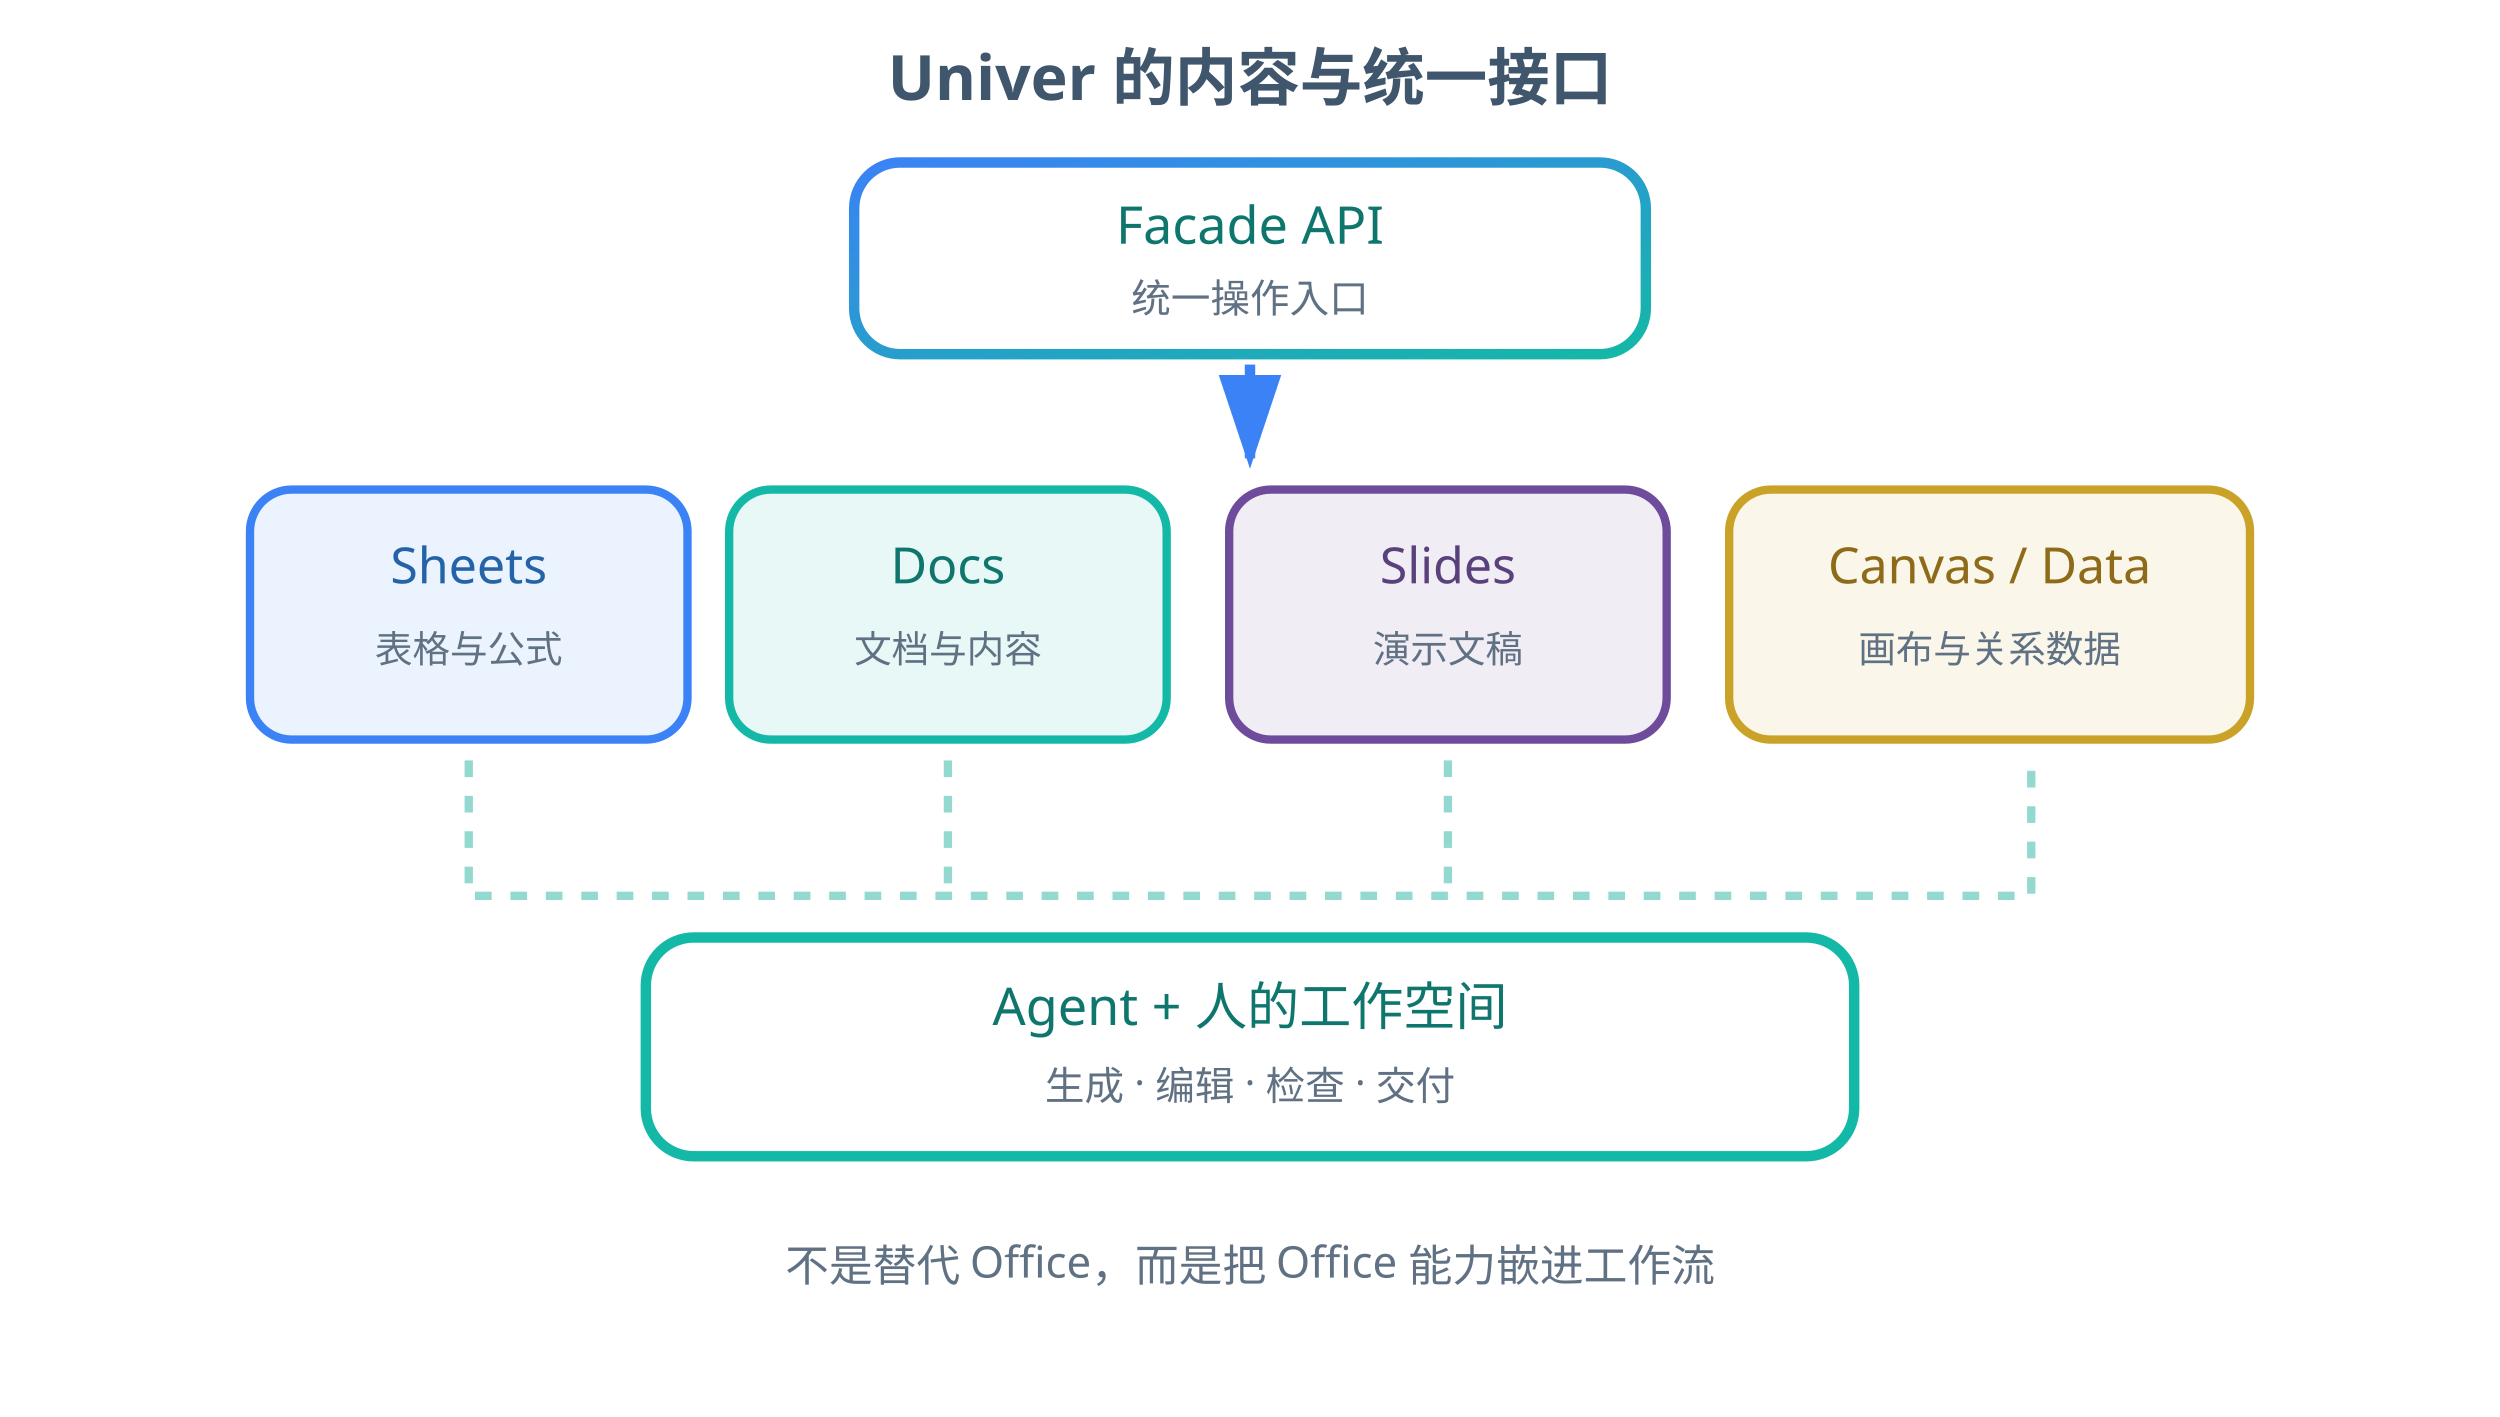
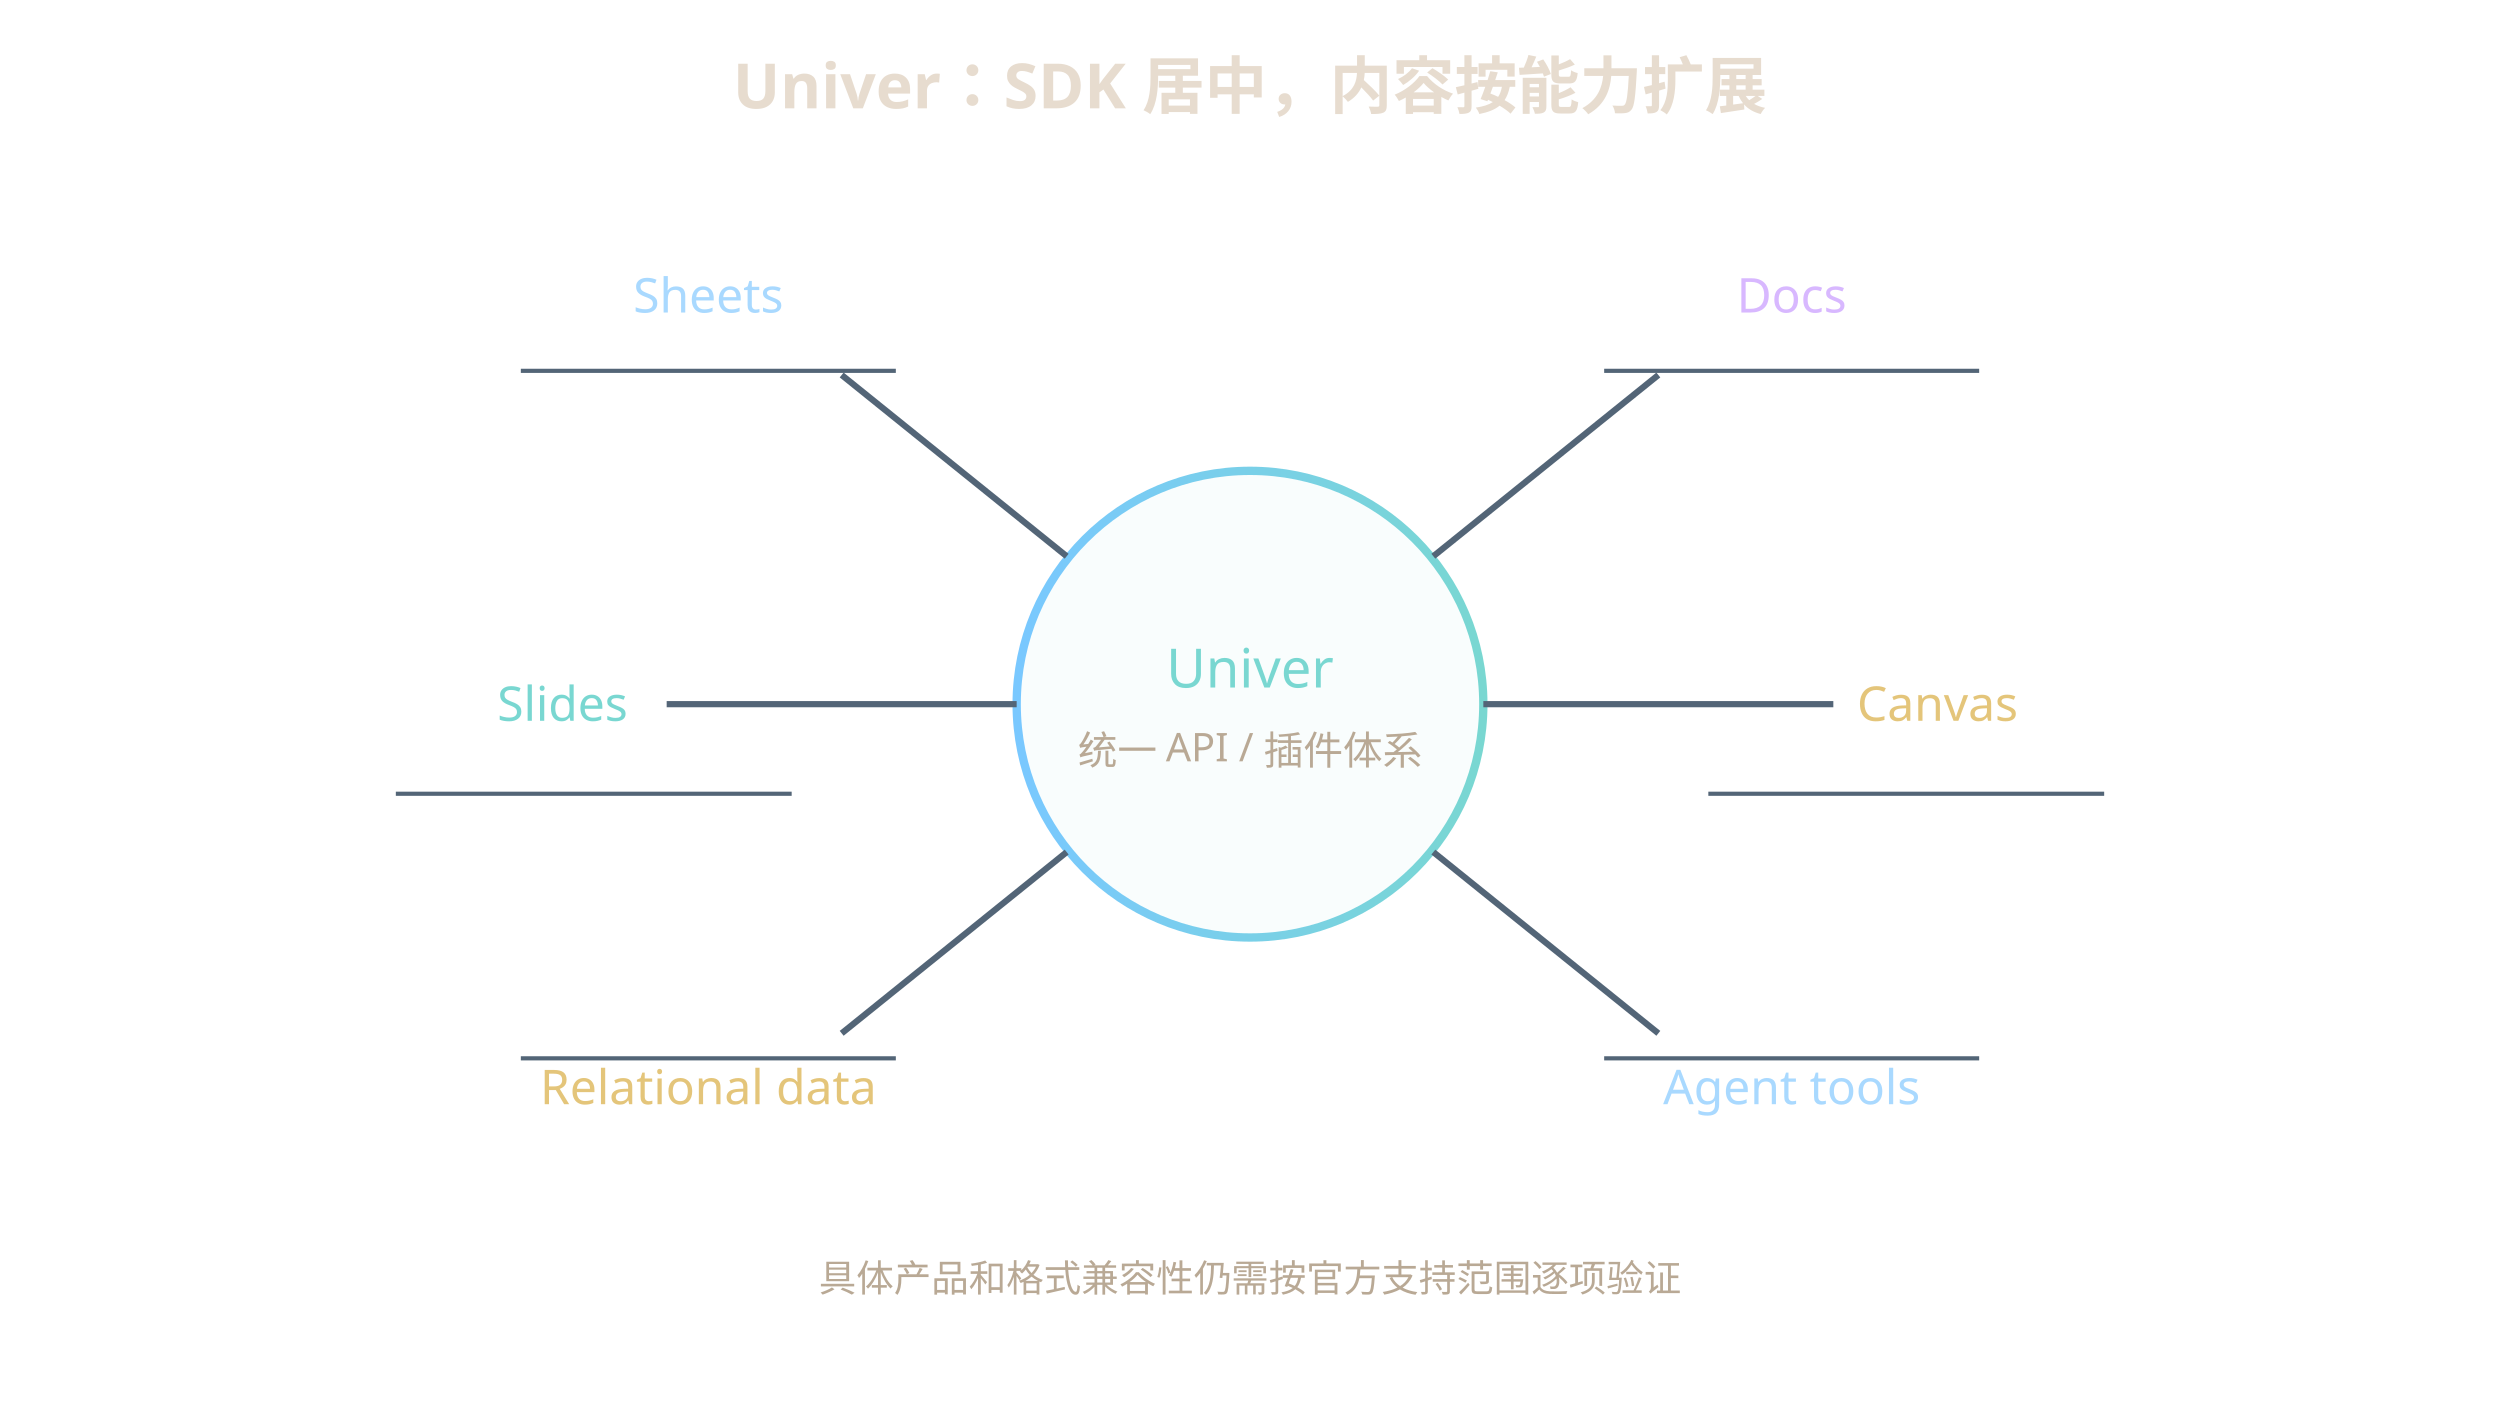
<svg xmlns="http://www.w3.org/2000/svg" width="1200" height="680" viewBox="0 0 1200 680">
  <defs>
-     <linearGradient id="g" x1="0" y1="0" x2="1" y2="1">
-       <stop stop-color="#3b82f6" />
-       <stop offset="1" stop-color="#14b8a6" />
+     <linearGradient id="g">
+       <stop stop-color="#79C8FF" />
+       <stop offset="1" stop-color="#79D7D1" />
    </linearGradient>
-     <marker id="a" markerWidth="10" markerHeight="10" refX="8" refY="3" orient="auto">
-       <path d="M0,0 L9,3 L0,6 Z" fill="#3b82f6" />
-     </marker>
  </defs>
  <g font-family="'PingFang SC','Hiragino Sans GB','Microsoft YaHei',sans-serif">
-     <text x="600" y="48" text-anchor="middle" font-size="30" font-weight="700" fill="#3f566c">Univer 的内容与统一接口</text>
-     <rect x="410" y="78" width="380" height="92" rx="22" fill="rgba(255,255,255,0.07)" stroke="url(#g)" stroke-width="5" />
-     <text x="600" y="117" text-anchor="middle" font-size="25" fill="#0f766e">Facade API</text>
-     <text x="600" y="150" text-anchor="middle" font-size="19" fill="#5f7183">统一操作入口</text>
-     <path d="M600 175 V220" stroke="#3b82f6" stroke-width="5" marker-end="url(#a)" />
-     <rect x="120" y="235" width="210" height="120" rx="20" fill="rgba(59,130,246,0.10)" stroke="#3b82f6" stroke-width="4" />
-     <text x="225" y="280" text-anchor="middle" font-size="24" fill="#2563a8">Sheets</text>
-     <text x="225" y="318" text-anchor="middle" font-size="18" fill="#5f7183">表格与公式</text>
-     <rect x="350" y="235" width="210" height="120" rx="20" fill="rgba(20,184,166,0.10)" stroke="#14b8a6" stroke-width="4" />
-     <text x="455" y="280" text-anchor="middle" font-size="24" fill="#0f766e">Docs</text>
-     <text x="455" y="318" text-anchor="middle" font-size="18" fill="#5f7183">文档与内容</text>
-     <rect x="590" y="235" width="210" height="120" rx="20" fill="rgba(111,75,155,0.10)" stroke="#6f4b9b" stroke-width="4" />
-     <text x="695" y="280" text-anchor="middle" font-size="24" fill="#59427c">Slides</text>
-     <text x="695" y="318" text-anchor="middle" font-size="18" fill="#5f7183">演示文稿</text>
-     <rect x="830" y="235" width="250" height="120" rx="20" fill="rgba(201,162,39,0.10)" stroke="#c9a227" stroke-width="4" />
-     <text x="955" y="280" text-anchor="middle" font-size="24" fill="#8d6b18">Canvas / Data</text>
-     <text x="955" y="318" text-anchor="middle" font-size="18" fill="#5f7183">画布与关系数据</text>
-     <path d="M225 365 V430 H975 V365 M455 365 V430 M695 365 V430" fill="none" stroke="#94d9d0" stroke-width="4" stroke-dasharray="8 9" />
-     <rect x="310" y="450" width="580" height="105" rx="23" fill="rgba(255,255,255,0.07)" stroke="#14b8a6" stroke-width="5" />
-     <text x="600" y="492" text-anchor="middle" font-size="25" fill="#0f766e">Agent + 人的工作空间</text>
-     <text x="600" y="528" text-anchor="middle" font-size="19" fill="#5f7183">生成 · 编辑 · 检查 · 交付</text>
-     <text x="600" y="615" text-anchor="middle" font-size="21" fill="#5f7183">不是替代 Office，而是把 Office 能力嵌进工作流</text>
+     <text x="600" y="52" text-anchor="middle" font-size="30" font-weight="700" fill="#E7DCCF">Univer：SDK 居中，内容按能力扩展</text>
+     <circle cx="600" cy="338" r="112" fill="rgba(121,215,209,.04)" stroke="url(#g)" stroke-width="4" />
+     <text x="600" y="330" text-anchor="middle" font-size="26" fill="#79D7D1">Univer</text>
+     <text x="600" y="367" text-anchor="middle" font-size="19" fill="#B9A995">统一 API / 插件体系</text>
+     <path d="M512 267L404 180M688 267L796 180M488 338H320M712 338H880M512 409L404 496M688 409L796 496" fill="none" stroke="#536577" stroke-width="3" />
+     <g text-anchor="middle">
+       <text x="340" y="150" font-size="23" fill="#A9D9FF">Sheets</text>
+       <text x="860" y="150" font-size="23" fill="#D8B8FF">Docs</text>
+       <text x="270" y="346" font-size="23" fill="#79D7D1">Slides</text>
+       <text x="930" y="346" font-size="23" fill="#E4C57A">Canvas</text>
+       <text x="340" y="530" font-size="23" fill="#E4C57A">Relational data</text>
+       <text x="860" y="530" font-size="23" fill="#A9D9FF">Agent tools</text>
+     </g>
+     <g stroke-width="2">
+       <path d="M250 178H430M770 178H950M190 381H380M820 381H1010M250 508H430M770 508H950" stroke="#536577" />
+     </g>
+     <text x="600" y="620" text-anchor="middle" font-size="18" fill="#B9A995">具体产品和格式兼容性仍需按官方支持范围逐项验证</text>
  </g>
</svg>
